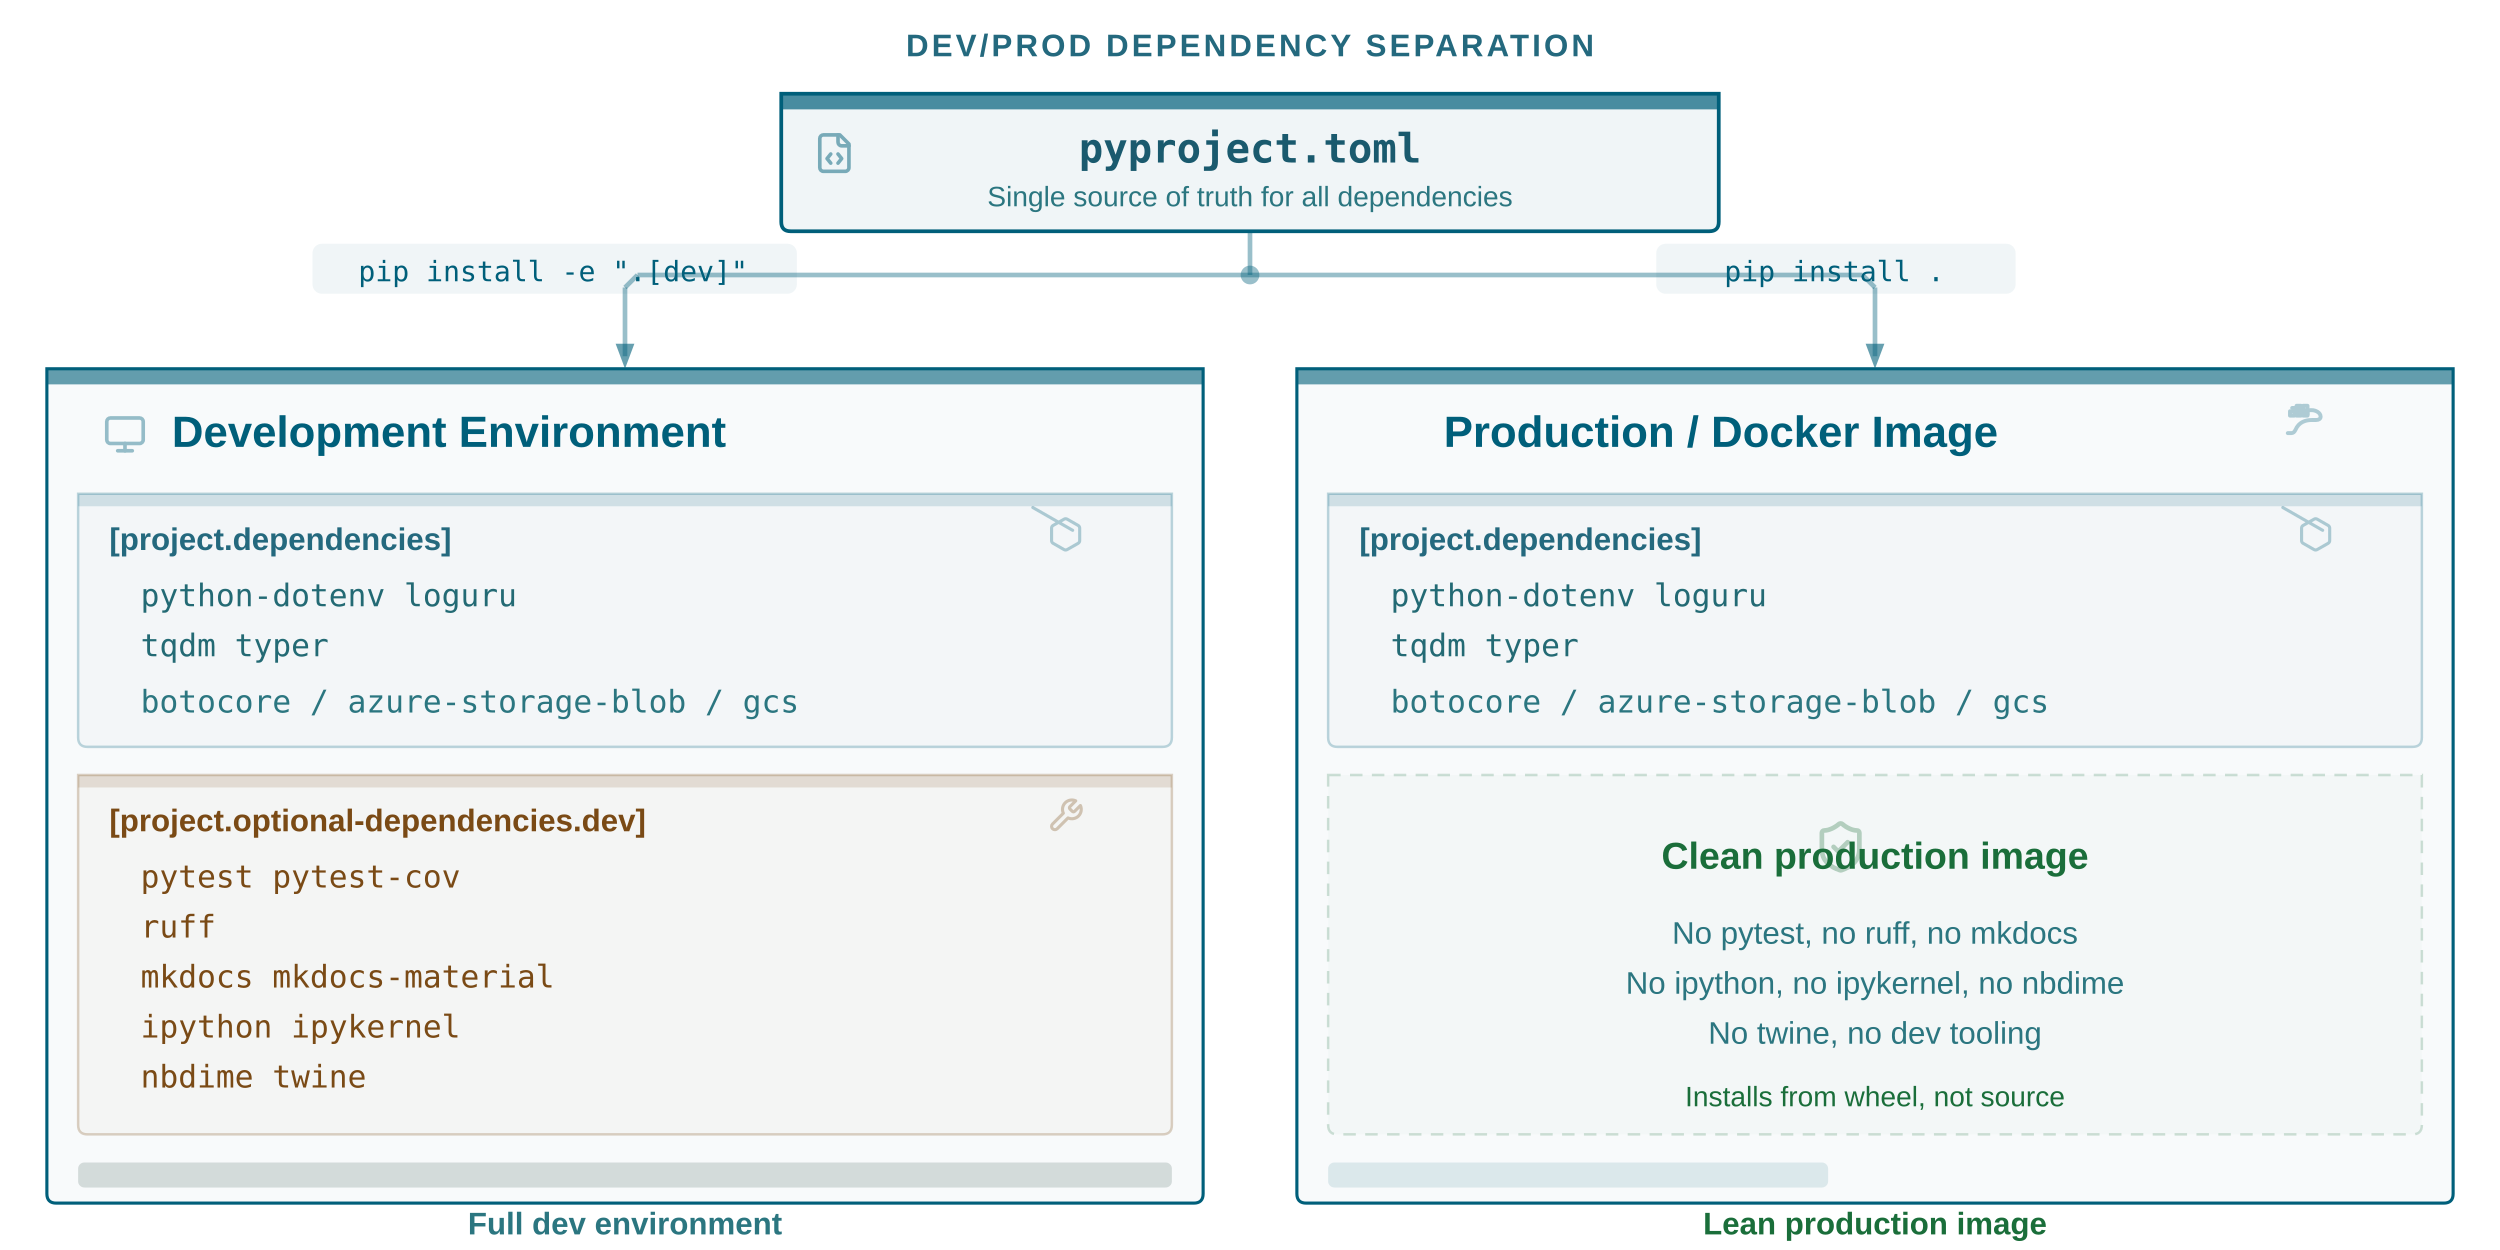
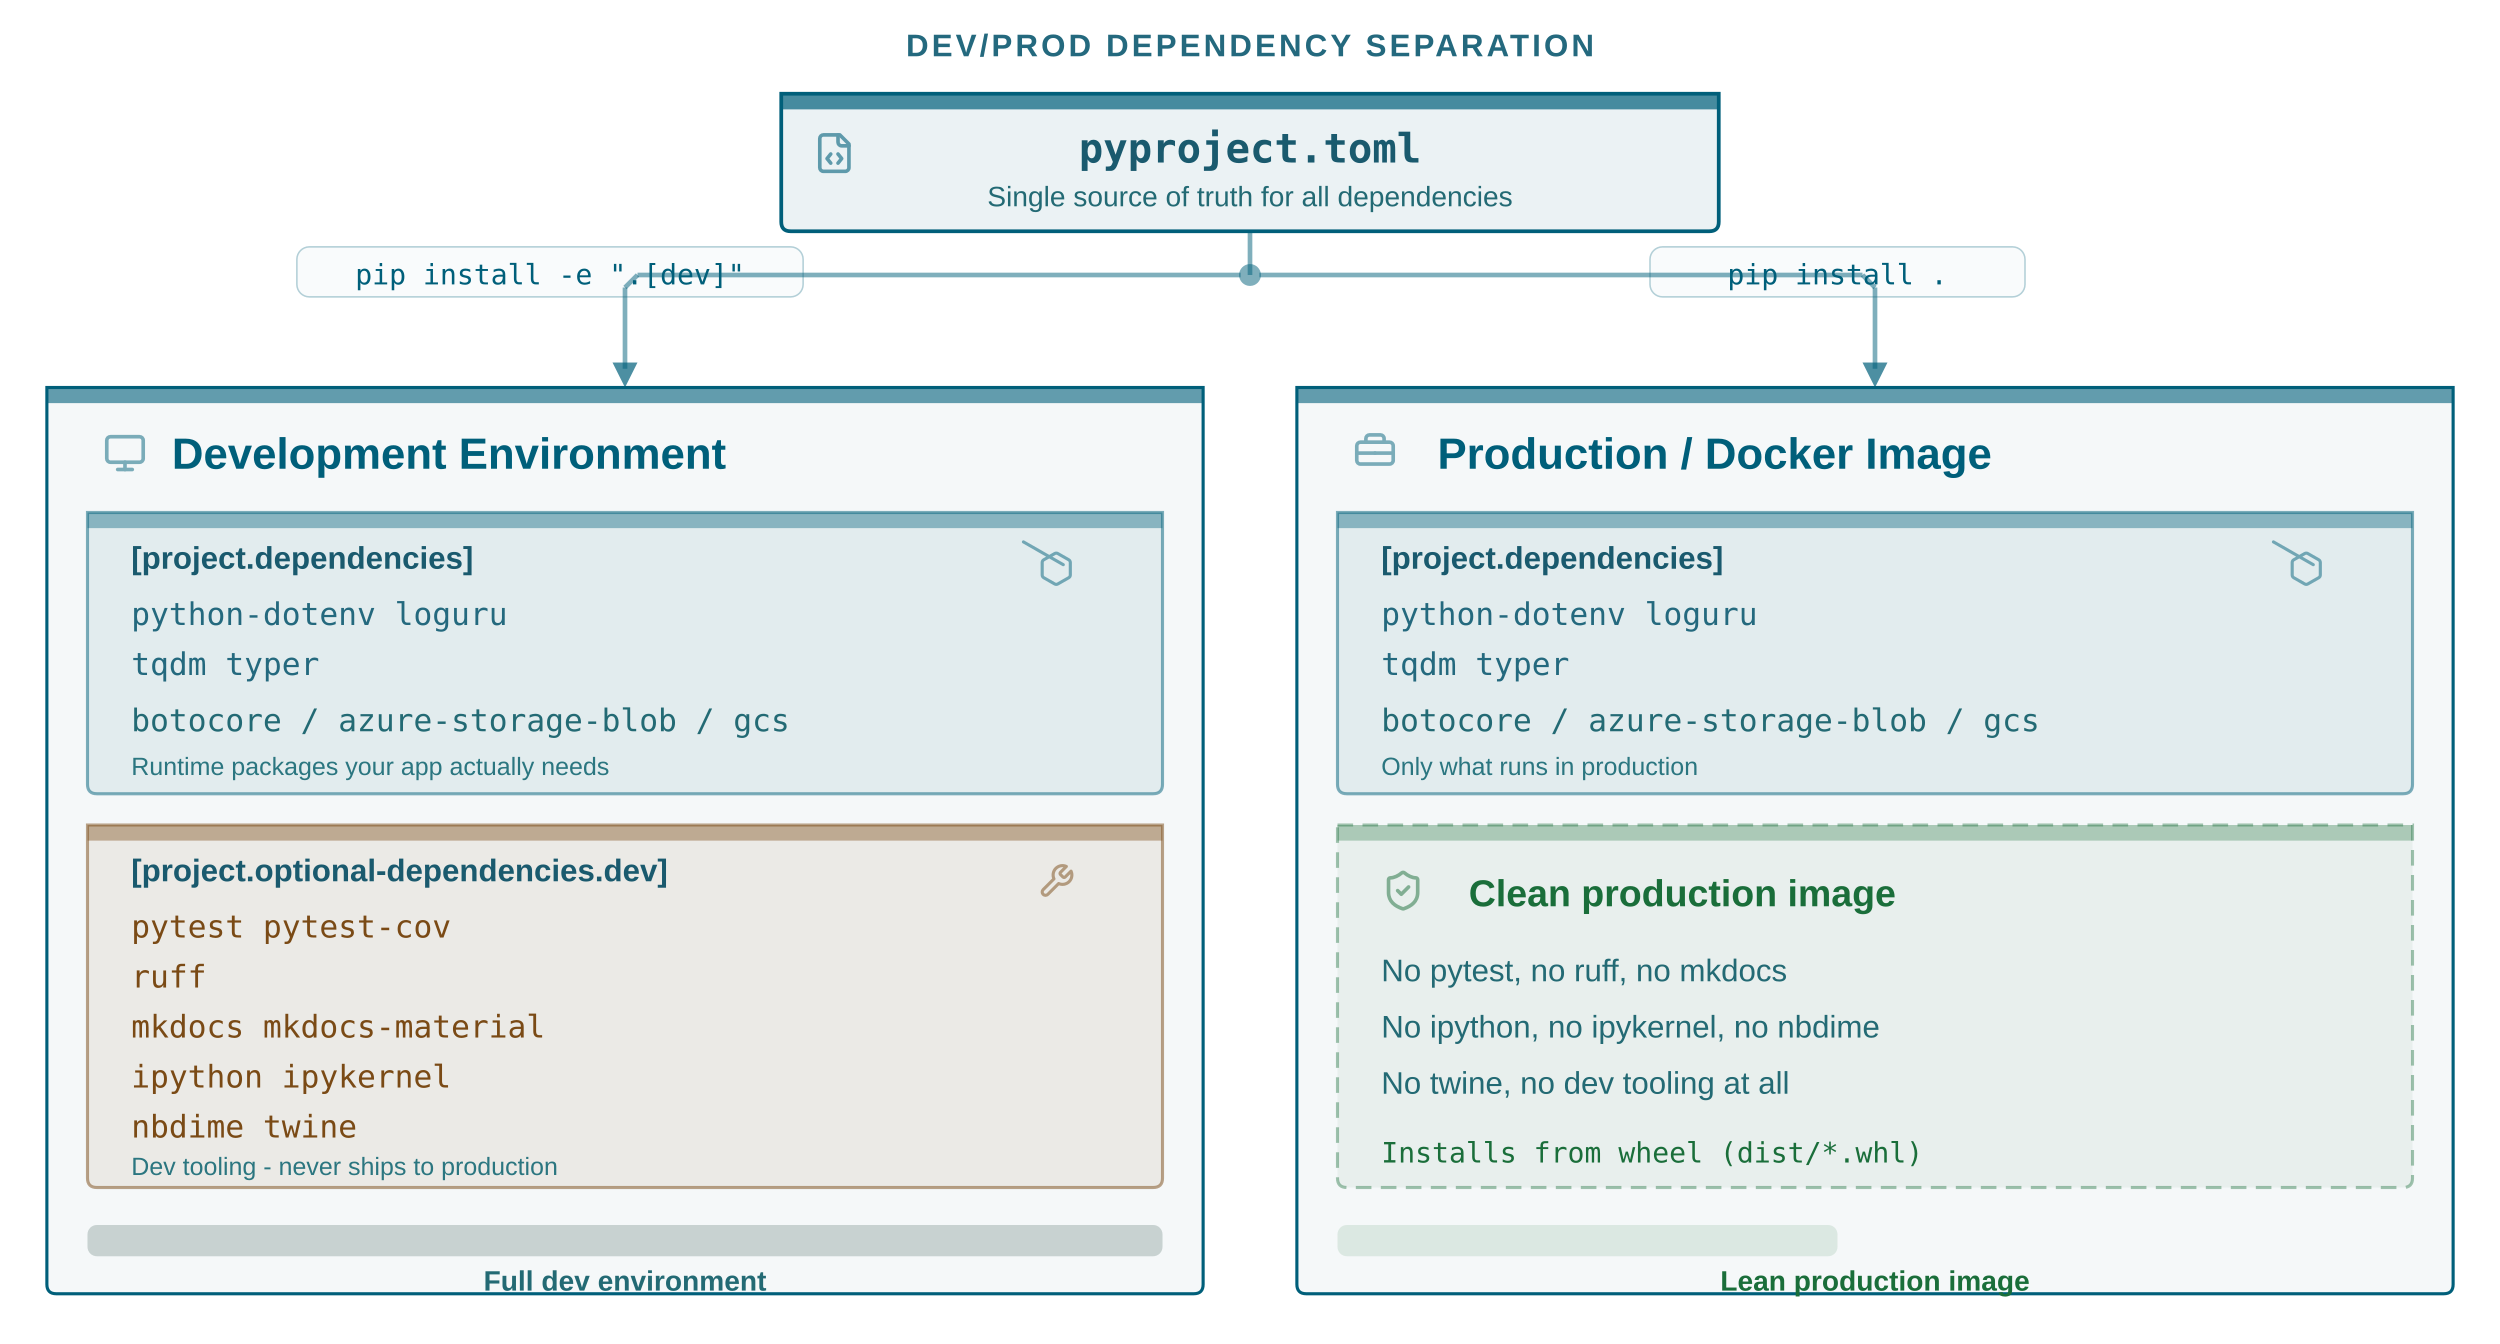
- <svg xmlns="http://www.w3.org/2000/svg" viewBox="0 0 800 400">
+ <svg xmlns="http://www.w3.org/2000/svg" viewBox="0 0 800 430">
  <style>
    .fg-1 { fill: #1a5a6e; }
    .fg-2 { fill: #24697e; }
    .fg-3 { fill: #236a74; }
    .fg-4 { fill: #2b7680; }
    .accent-1 { fill: #005f7a; }
    .accent-2 { fill: #7a4a15; }
    .status-yes { fill: #1a6e3a; }
    @media (prefers-color-scheme: dark) {
      .fg-1 { fill: #b8e4f0; }
      .fg-2 { fill: #8fd4e6; }
      .fg-3 { fill: #5aafc5; }
      .fg-4 { fill: #4099b3; }
      .accent-1 { fill: #5cc8e0; }
      .accent-2 { fill: #d4a04a; }
      .status-yes { fill: #44cc77; }
    }
  </style>
-   <rect width="800" height="400" fill="transparent" />
+   <rect width="800" height="430" fill="transparent" />
  <text x="400" y="18" font-family="Segoe UI, Arial, sans-serif" font-size="10" font-weight="600" text-anchor="middle" letter-spacing="1" class="fg-2">DEV/PROD DEPENDENCY SEPARATION</text>
  <g id="source">
-     <path d="M250,30 H550 V71 Q550,74 547,74 H253 Q250,74 250,71 Z" fill="#005f7a" fill-opacity="0.06" />
+     <path d="M250,30 H550 V71 Q550,74 547,74 H253 Q250,74 250,71 Z" fill="#005f7a" fill-opacity="0.08" />
    <path d="M250,30 H550 V71 Q550,74 547,74 H253 Q250,74 250,71 Z" fill="none" stroke="#005f7a" stroke-width="1.2" />
    <rect x="250" y="30" width="300" height="5" fill="#005f7a" opacity="0.7" />
-     <g transform="translate(260, 42) scale(0.583)" fill="none" stroke="#005f7a" stroke-width="2" stroke-linecap="round" stroke-linejoin="round" opacity="0.5">
+     <g transform="translate(260, 42) scale(0.583)" fill="none" stroke="#005f7a" stroke-width="2" stroke-linecap="round" stroke-linejoin="round" opacity="0.6">
      <path d="M10 12.5 8 15l2 2.5" />
      <path d="m14 12.5 2 2.5-2 2.5" />
      <path d="M14 2v4a2 2 0 0 0 2 2h4" />
      <path d="M15 2H6a2 2 0 0 0-2 2v16a2 2 0 0 0 2 2h12a2 2 0 0 0 2-2V7z" />
    </g>
    <text x="400" y="52" font-family="Consolas, monospace" font-size="13" font-weight="600" text-anchor="middle" class="fg-1">pyproject.toml</text>
-     <text x="400" y="66" font-family="Segoe UI, Arial, sans-serif" font-size="9" text-anchor="middle" class="fg-4">Single source of truth for all dependencies</text>
+     <text x="400" y="66" font-family="Segoe UI, Arial, sans-serif" font-size="9" text-anchor="middle" class="fg-3">Single source of truth for all dependencies</text>
  </g>
-   <line x1="400" y1="74" x2="400" y2="88" stroke="#005f7a" stroke-width="1.5" opacity="0.4" />
-   <circle cx="400" cy="88" r="3" fill="#005f7a" opacity="0.4" />
-   <line x1="400" y1="88" x2="204" y2="88" stroke="#005f7a" stroke-width="1.5" opacity="0.4" />
-   <line x1="200" y1="92" x2="200" y2="114" stroke="#005f7a" stroke-width="1.5" opacity="0.4" />
-   <line x1="204" y1="88" x2="200" y2="92" stroke="#005f7a" stroke-width="1.5" opacity="0.4" />
-   <polygon points="197,110 200,118 203,110" fill="#005f7a" opacity="0.6" />
-   <line x1="400" y1="88" x2="596" y2="88" stroke="#005f7a" stroke-width="1.5" opacity="0.4" />
-   <line x1="600" y1="92" x2="600" y2="114" stroke="#005f7a" stroke-width="1.5" opacity="0.4" />
-   <line x1="596" y1="88" x2="600" y2="92" stroke="#005f7a" stroke-width="1.5" opacity="0.4" />
-   <polygon points="597,110 600,118 603,110" fill="#005f7a" opacity="0.6" />
-   <rect x="100" y="78" width="155" height="16" rx="3" fill="#005f7a" fill-opacity="0.06" />
-   <text x="177" y="90" font-family="Consolas, monospace" font-size="9" text-anchor="middle" class="accent-1">pip install -e ".[dev]"</text>
-   <rect x="530" y="78" width="115" height="16" rx="3" fill="#005f7a" fill-opacity="0.06" />
-   <text x="587" y="90" font-family="Consolas, monospace" font-size="9" text-anchor="middle" class="accent-1">pip install .</text>
+   <g id="fork-arrows">
+     <line x1="400" y1="74" x2="400" y2="88" stroke="#005f7a" stroke-width="1.5" opacity="0.5" />
+     <circle cx="400" cy="88" r="3.5" fill="#005f7a" opacity="0.5" />
+     <line x1="397" y1="88" x2="204" y2="88" stroke="#005f7a" stroke-width="1.5" opacity="0.5" />
+     <line x1="204" y1="88" x2="200" y2="92" stroke="#005f7a" stroke-width="1.5" opacity="0.5" />
+     <line x1="200" y1="92" x2="200" y2="118" stroke="#005f7a" stroke-width="1.5" opacity="0.5" />
+     <polygon points="196,116 200,124 204,116" fill="#005f7a" opacity="0.7" />
+     <line x1="403" y1="88" x2="596" y2="88" stroke="#005f7a" stroke-width="1.5" opacity="0.5" />
+     <line x1="596" y1="88" x2="600" y2="92" stroke="#005f7a" stroke-width="1.5" opacity="0.5" />
+     <line x1="600" y1="92" x2="600" y2="118" stroke="#005f7a" stroke-width="1.5" opacity="0.5" />
+     <polygon points="596,116 600,124 604,116" fill="#005f7a" opacity="0.7" />
+   </g>
+   <rect x="95" y="79" width="162" height="16" rx="4" fill="#005f7a" fill-opacity="0.08" stroke="#005f7a" stroke-width="0.5" opacity="0.3" />
+   <text x="176" y="91" font-family="Consolas, monospace" font-size="9" text-anchor="middle" class="accent-1">pip install -e ".[dev]"</text>
+   <rect x="528" y="79" width="120" height="16" rx="4" fill="#005f7a" fill-opacity="0.08" stroke="#005f7a" stroke-width="0.5" opacity="0.3" />
+   <text x="588" y="91" font-family="Consolas, monospace" font-size="9" text-anchor="middle" class="accent-1">pip install .</text>
  <g id="dev-container">
-     <path d="M15,118 H385 V382 Q385,385 382,385 H18 Q15,385 15,382 Z" fill="#005f7a" fill-opacity="0.03" />
-     <path d="M15,118 H385 V382 Q385,385 382,385 H18 Q15,385 15,382 Z" fill="none" stroke="#005f7a" stroke-width="1" />
-     <rect x="15" y="118" width="370" height="5" fill="#005f7a" opacity="0.6" />
-     <g transform="translate(33, 132) scale(0.583)" fill="none" stroke="#005f7a" stroke-width="2" stroke-linecap="round" stroke-linejoin="round" opacity="0.4">
+     <path d="M15,124 H385 V411 Q385,414 382,414 H18 Q15,414 15,411 Z" fill="#005f7a" fill-opacity="0.04" />
+     <path d="M15,124 H385 V411 Q385,414 382,414 H18 Q15,414 15,411 Z" fill="none" stroke="#005f7a" stroke-width="1" />
+     <rect x="15" y="124" width="370" height="5" fill="#005f7a" opacity="0.6" />
+     <g transform="translate(33, 138) scale(0.583)" fill="none" stroke="#005f7a" stroke-width="2" stroke-linecap="round" stroke-linejoin="round" opacity="0.5">
      <rect width="20" height="14" x="2" y="3" rx="2" />
      <line x1="8" y1="21" x2="16" y2="21" />
      <line x1="12" y1="17" x2="12" y2="21" />
    </g>
-     <text x="55" y="143" font-family="Segoe UI, Arial, sans-serif" font-size="14" font-weight="600" class="accent-1">Development Environment</text>
+     <text x="55" y="150" font-family="Segoe UI, Arial, sans-serif" font-size="14" font-weight="600" class="accent-1">Development Environment</text>
    <g id="dev-shared">
-       <path d="M25,158 H375 V236 Q375,239 372,239 H28 Q25,239 25,236 Z" fill="#005f7a" fill-opacity="0.02" />
-       <path d="M25,158 H375 V236 Q375,239 372,239 H28 Q25,239 25,236 Z" fill="none" stroke="#005f7a" stroke-width="0.8" opacity="0.25" />
-       <rect x="25" y="158" width="350" height="4" fill="#005f7a" opacity="0.15" />
-       <text x="35" y="176" font-family="Segoe UI, Arial, sans-serif" font-size="10" font-weight="600" class="fg-2">[project.dependencies]</text>
-       <g transform="translate(335, 165) scale(0.5)" fill="none" stroke="#005f7a" stroke-width="2" stroke-linecap="round" stroke-linejoin="round" opacity="0.3">
+       <path d="M28,164 H372 V251 Q372,254 369,254 H31 Q28,254 28,251 Z" fill="#005f7a" fill-opacity="0.08" />
+       <path d="M28,164 H372 V251 Q372,254 369,254 H31 Q28,254 28,251 Z" fill="none" stroke="#005f7a" stroke-width="1" opacity="0.5" />
+       <rect x="28" y="164" width="344" height="5" fill="#005f7a" opacity="0.4" />
+       <g transform="translate(332, 176) scale(0.5)" fill="none" stroke="#005f7a" stroke-width="2" stroke-linecap="round" stroke-linejoin="round" opacity="0.5">
        <path d="M16.5 9.4-9-5.19M21 16V8a2 2 0 0 0-1-1.73l-7-4a2 2 0 0 0-2 0l-7 4A2 2 0 0 0 3 8v8a2 2 0 0 0 1 1.73l7 4a2 2 0 0 0 2 0l7-4A2 2 0 0 0 21 16z" />
      </g>
-       <text x="45" y="194" font-family="Consolas, monospace" font-size="10" class="fg-3">python-dotenv    loguru</text>
-       <text x="45" y="210" font-family="Consolas, monospace" font-size="10" class="fg-3">tqdm             typer</text>
-       <text x="45" y="228" font-family="Consolas, monospace" font-size="10" class="fg-4">botocore / azure-storage-blob / gcs</text>
+       <text x="42" y="182" font-family="Segoe UI, Arial, sans-serif" font-size="10" font-weight="600" class="fg-1">[project.dependencies]</text>
+       <text x="42" y="200" font-family="Consolas, monospace" font-size="10" class="fg-2">python-dotenv    loguru</text>
+       <text x="42" y="216" font-family="Consolas, monospace" font-size="10" class="fg-2">tqdm             typer</text>
+       <text x="42" y="234" font-family="Consolas, monospace" font-size="10" class="fg-3">botocore / azure-storage-blob / gcs</text>
+       <text x="42" y="248" font-family="Segoe UI, Arial, sans-serif" font-size="8" class="fg-4">Runtime packages your app actually needs</text>
    </g>
    <g id="dev-only">
-       <path d="M25,248 H375 V360 Q375,363 372,363 H28 Q25,363 25,360 Z" fill="#7a4a15" fill-opacity="0.03" />
-       <path d="M25,248 H375 V360 Q375,363 372,363 H28 Q25,363 25,360 Z" fill="none" stroke="#7a4a15" stroke-width="0.8" opacity="0.25" />
-       <rect x="25" y="248" width="350" height="4" fill="#7a4a15" opacity="0.15" />
-       <text x="35" y="266" font-family="Segoe UI, Arial, sans-serif" font-size="10" font-weight="600" class="accent-2">[project.optional-dependencies.dev]</text>
-       <g transform="translate(335, 255) scale(0.5)" fill="none" stroke="#7a4a15" stroke-width="2" stroke-linecap="round" stroke-linejoin="round" opacity="0.3">
+       <path d="M28,264 H372 V377 Q372,380 369,380 H31 Q28,380 28,377 Z" fill="#7a4a15" fill-opacity="0.08" />
+       <path d="M28,264 H372 V377 Q372,380 369,380 H31 Q28,380 28,377 Z" fill="none" stroke="#7a4a15" stroke-width="1" opacity="0.5" />
+       <rect x="28" y="264" width="344" height="5" fill="#7a4a15" opacity="0.4" />
+       <g transform="translate(332, 276) scale(0.5)" fill="none" stroke="#7a4a15" stroke-width="2" stroke-linecap="round" stroke-linejoin="round" opacity="0.5">
        <path d="M14.7 6.3a1 1 0 0 0 0 1.4l1.6 1.6a1 1 0 0 0 1.4 0l3.77-3.77a6 6 0 0 1-7.94 7.94l-6.91 6.91a2.12 2.12 0 0 1-3-3l6.91-6.91a6 6 0 0 1 7.94-7.94l-3.76 3.76z" />
      </g>
-       <text x="45" y="284" font-family="Consolas, monospace" font-size="10" class="accent-2">pytest           pytest-cov</text>
-       <text x="45" y="300" font-family="Consolas, monospace" font-size="10" class="accent-2">ruff</text>
-       <text x="45" y="316" font-family="Consolas, monospace" font-size="10" class="accent-2">mkdocs           mkdocs-material</text>
-       <text x="45" y="332" font-family="Consolas, monospace" font-size="10" class="accent-2">ipython          ipykernel</text>
-       <text x="45" y="348" font-family="Consolas, monospace" font-size="10" class="accent-2">nbdime           twine</text>
+       <text x="42" y="282" font-family="Segoe UI, Arial, sans-serif" font-size="10" font-weight="600" class="fg-1">[project.optional-dependencies.dev]</text>
+       <text x="42" y="300" font-family="Consolas, monospace" font-size="10" class="accent-2">pytest           pytest-cov</text>
+       <text x="42" y="316" font-family="Consolas, monospace" font-size="10" class="accent-2">ruff</text>
+       <text x="42" y="332" font-family="Consolas, monospace" font-size="10" class="accent-2">mkdocs           mkdocs-material</text>
+       <text x="42" y="348" font-family="Consolas, monospace" font-size="10" class="accent-2">ipython          ipykernel</text>
+       <text x="42" y="364" font-family="Consolas, monospace" font-size="10" class="accent-2">nbdime           twine</text>
+       <text x="42" y="376" font-family="Segoe UI, Arial, sans-serif" font-size="8" class="fg-4">Dev tooling - never ships to production</text>
    </g>
-     <rect x="25" y="372" width="350" height="8" rx="2" fill="#005f7a" fill-opacity="0.12" />
-     <rect x="25" y="372" width="350" height="8" rx="2" fill="#7a4a15" fill-opacity="0.08" />
-     <text x="200" y="395" font-family="Segoe UI, Arial, sans-serif" font-size="10" font-weight="600" text-anchor="middle" class="fg-4">Full dev environment</text>
+     <rect x="28" y="392" width="344" height="10" rx="3" fill="#005f7a" fill-opacity="0.15" />
+     <rect x="28" y="392" width="344" height="10" rx="3" fill="#7a4a15" fill-opacity="0.10" />
+     <text x="200" y="413" font-family="Segoe UI, Arial, sans-serif" font-size="9" font-weight="600" text-anchor="middle" class="fg-3">Full dev environment</text>
  </g>
  <g id="prod-container">
-     <path d="M415,118 H785 V382 Q785,385 782,385 H418 Q415,385 415,382 Z" fill="#005f7a" fill-opacity="0.03" />
-     <path d="M415,118 H785 V382 Q785,385 782,385 H418 Q415,385 415,382 Z" fill="none" stroke="#005f7a" stroke-width="1" />
-     <rect x="415" y="118" width="370" height="5" fill="#005f7a" opacity="0.6" />
-     <g transform="translate(730, 126) scale(0.7)" fill="none" stroke="#005f7a" stroke-width="1.8" stroke-linecap="round" stroke-linejoin="round" opacity="0.3">
-       <path d="M3 18h1.5c1 0 1.5-.5 2-1.5C8 13 11 12 14 12h2c1 0 2-.5 2-1.5 0-2-2.5-3-4-3h-1c-.5 0-1 .5-1 1v1H8V7.5C8 7 7.5 6.5 7 6.5H5" />
-       <rect x="4" y="8" width="2" height="2" />
-       <rect x="7" y="8" width="2" height="2" />
-       <rect x="10" y="8" width="2" height="2" />
-       <rect x="7" y="5.5" width="2" height="2" />
-       <rect x="10" y="5.5" width="2" height="2" />
+     <path d="M415,124 H785 V411 Q785,414 782,414 H418 Q415,414 415,411 Z" fill="#005f7a" fill-opacity="0.04" />
+     <path d="M415,124 H785 V411 Q785,414 782,414 H418 Q415,414 415,411 Z" fill="none" stroke="#005f7a" stroke-width="1" />
+     <rect x="415" y="124" width="370" height="5" fill="#005f7a" opacity="0.6" />
+     <g transform="translate(433, 138) scale(0.583)" fill="none" stroke="#005f7a" stroke-width="2" stroke-linecap="round" stroke-linejoin="round" opacity="0.5">
+       <rect x="2" y="6" width="20" height="12" rx="2" />
+       <path d="M12 12h.01" />
+       <path d="M17 6V4a2 2 0 0 0-2-2H9a2 2 0 0 0-2 2v2" />
+       <path d="M2 12h20" />
    </g>
-     <text x="462" y="143" font-family="Segoe UI, Arial, sans-serif" font-size="14" font-weight="600" class="accent-1">Production / Docker Image</text>
+     <text x="460" y="150" font-family="Segoe UI, Arial, sans-serif" font-size="14" font-weight="600" class="accent-1">Production / Docker Image</text>
    <g id="prod-deps">
-       <path d="M425,158 H775 V236 Q775,239 772,239 H428 Q425,239 425,236 Z" fill="#005f7a" fill-opacity="0.02" />
-       <path d="M425,158 H775 V236 Q775,239 772,239 H428 Q425,239 425,236 Z" fill="none" stroke="#005f7a" stroke-width="0.8" opacity="0.25" />
-       <rect x="425" y="158" width="350" height="4" fill="#005f7a" opacity="0.15" />
-       <text x="435" y="176" font-family="Segoe UI, Arial, sans-serif" font-size="10" font-weight="600" class="fg-2">[project.dependencies]</text>
-       <g transform="translate(735, 165) scale(0.5)" fill="none" stroke="#005f7a" stroke-width="2" stroke-linecap="round" stroke-linejoin="round" opacity="0.3">
+       <path d="M428,164 H772 V251 Q772,254 769,254 H431 Q428,254 428,251 Z" fill="#005f7a" fill-opacity="0.08" />
+       <path d="M428,164 H772 V251 Q772,254 769,254 H431 Q428,254 428,251 Z" fill="none" stroke="#005f7a" stroke-width="1" opacity="0.5" />
+       <rect x="428" y="164" width="344" height="5" fill="#005f7a" opacity="0.4" />
+       <g transform="translate(732, 176) scale(0.5)" fill="none" stroke="#005f7a" stroke-width="2" stroke-linecap="round" stroke-linejoin="round" opacity="0.5">
        <path d="M16.5 9.4-9-5.19M21 16V8a2 2 0 0 0-1-1.73l-7-4a2 2 0 0 0-2 0l-7 4A2 2 0 0 0 3 8v8a2 2 0 0 0 1 1.73l7 4a2 2 0 0 0 2 0l7-4A2 2 0 0 0 21 16z" />
      </g>
-       <text x="445" y="194" font-family="Consolas, monospace" font-size="10" class="fg-3">python-dotenv    loguru</text>
-       <text x="445" y="210" font-family="Consolas, monospace" font-size="10" class="fg-3">tqdm             typer</text>
-       <text x="445" y="228" font-family="Consolas, monospace" font-size="10" class="fg-4">botocore / azure-storage-blob / gcs</text>
+       <text x="442" y="182" font-family="Segoe UI, Arial, sans-serif" font-size="10" font-weight="600" class="fg-1">[project.dependencies]</text>
+       <text x="442" y="200" font-family="Consolas, monospace" font-size="10" class="fg-2">python-dotenv    loguru</text>
+       <text x="442" y="216" font-family="Consolas, monospace" font-size="10" class="fg-2">tqdm             typer</text>
+       <text x="442" y="234" font-family="Consolas, monospace" font-size="10" class="fg-3">botocore / azure-storage-blob / gcs</text>
+       <text x="442" y="248" font-family="Segoe UI, Arial, sans-serif" font-size="8" class="fg-4">Only what runs in production</text>
    </g>
    <g id="clean-zone">
-       <path d="M425,248 H775 V360 Q775,363 772,363 H428 Q425,363 425,360 Z" fill="#1a6e3a" fill-opacity="0.02" />
-       <path d="M425,248 H775 V360 Q775,363 772,363 H428 Q425,363 425,360 Z" fill="none" stroke="#1a6e3a" stroke-width="0.8" opacity="0.2" stroke-dasharray="4,3" />
-       <g transform="translate(580, 262) scale(0.75)" fill="none" stroke="#1a6e3a" stroke-width="2" stroke-linecap="round" stroke-linejoin="round" opacity="0.3">
+       <path d="M428,264 H772 V377 Q772,380 769,380 H431 Q428,380 428,377 Z" fill="#1a6e3a" fill-opacity="0.06" />
+       <path d="M428,264 H772 V377 Q772,380 769,380 H431 Q428,380 428,377 Z" fill="none" stroke="#1a6e3a" stroke-width="1" opacity="0.4" stroke-dasharray="5,3" />
+       <rect x="428" y="264" width="344" height="5" fill="#1a6e3a" opacity="0.3" />
+       <g transform="translate(442, 278) scale(0.583)" fill="none" stroke="#1a6e3a" stroke-width="2" stroke-linecap="round" stroke-linejoin="round" opacity="0.5">
        <path d="M20 13c0 5-3.5 7.5-7.66 8.95a1 1 0 0 1-.67-.01C7.5 20.5 4 18 4 13V6a1 1 0 0 1 1-1c2 0 4.5-1.2 6.24-2.72a1.17 1.17 0 0 1 1.52 0C14.51 3.81 17 5 19 5a1 1 0 0 1 1 1z" />
        <path d="m9 12 2 2 4-4" />
      </g>
-       <text x="600" y="278" font-family="Segoe UI, Arial, sans-serif" font-size="12" font-weight="600" text-anchor="middle" class="status-yes">Clean production image</text>
-       <text x="600" y="302" font-family="Segoe UI, Arial, sans-serif" font-size="10" text-anchor="middle" class="fg-4">No pytest, no ruff, no mkdocs</text>
-       <text x="600" y="318" font-family="Segoe UI, Arial, sans-serif" font-size="10" text-anchor="middle" class="fg-4">No ipython, no ipykernel, no nbdime</text>
-       <text x="600" y="334" font-family="Segoe UI, Arial, sans-serif" font-size="10" text-anchor="middle" class="fg-4">No twine, no dev tooling</text>
-       <text x="600" y="354" font-family="Segoe UI, Arial, sans-serif" font-size="9" text-anchor="middle" class="status-yes">Installs from wheel, not source</text>
+       <text x="470" y="290" font-family="Segoe UI, Arial, sans-serif" font-size="12" font-weight="600" class="status-yes">Clean production image</text>
+       <text x="442" y="314" font-family="Segoe UI, Arial, sans-serif" font-size="10" class="fg-3">No pytest, no ruff, no mkdocs</text>
+       <text x="442" y="332" font-family="Segoe UI, Arial, sans-serif" font-size="10" class="fg-3">No ipython, no ipykernel, no nbdime</text>
+       <text x="442" y="350" font-family="Segoe UI, Arial, sans-serif" font-size="10" class="fg-3">No twine, no dev tooling at all</text>
+       <text x="442" y="372" font-family="Consolas, monospace" font-size="9" class="status-yes">Installs from wheel (dist/*.whl)</text>
    </g>
-     <rect x="425" y="372" width="160" height="8" rx="2" fill="#005f7a" fill-opacity="0.12" />
-     <text x="600" y="395" font-family="Segoe UI, Arial, sans-serif" font-size="10" font-weight="600" text-anchor="middle" class="status-yes">Lean production image</text>
+     <rect x="428" y="392" width="160" height="10" rx="3" fill="#1a6e3a" fill-opacity="0.12" />
+     <text x="600" y="413" font-family="Segoe UI, Arial, sans-serif" font-size="9" font-weight="600" text-anchor="middle" class="status-yes">Lean production image</text>
  </g>
</svg>
